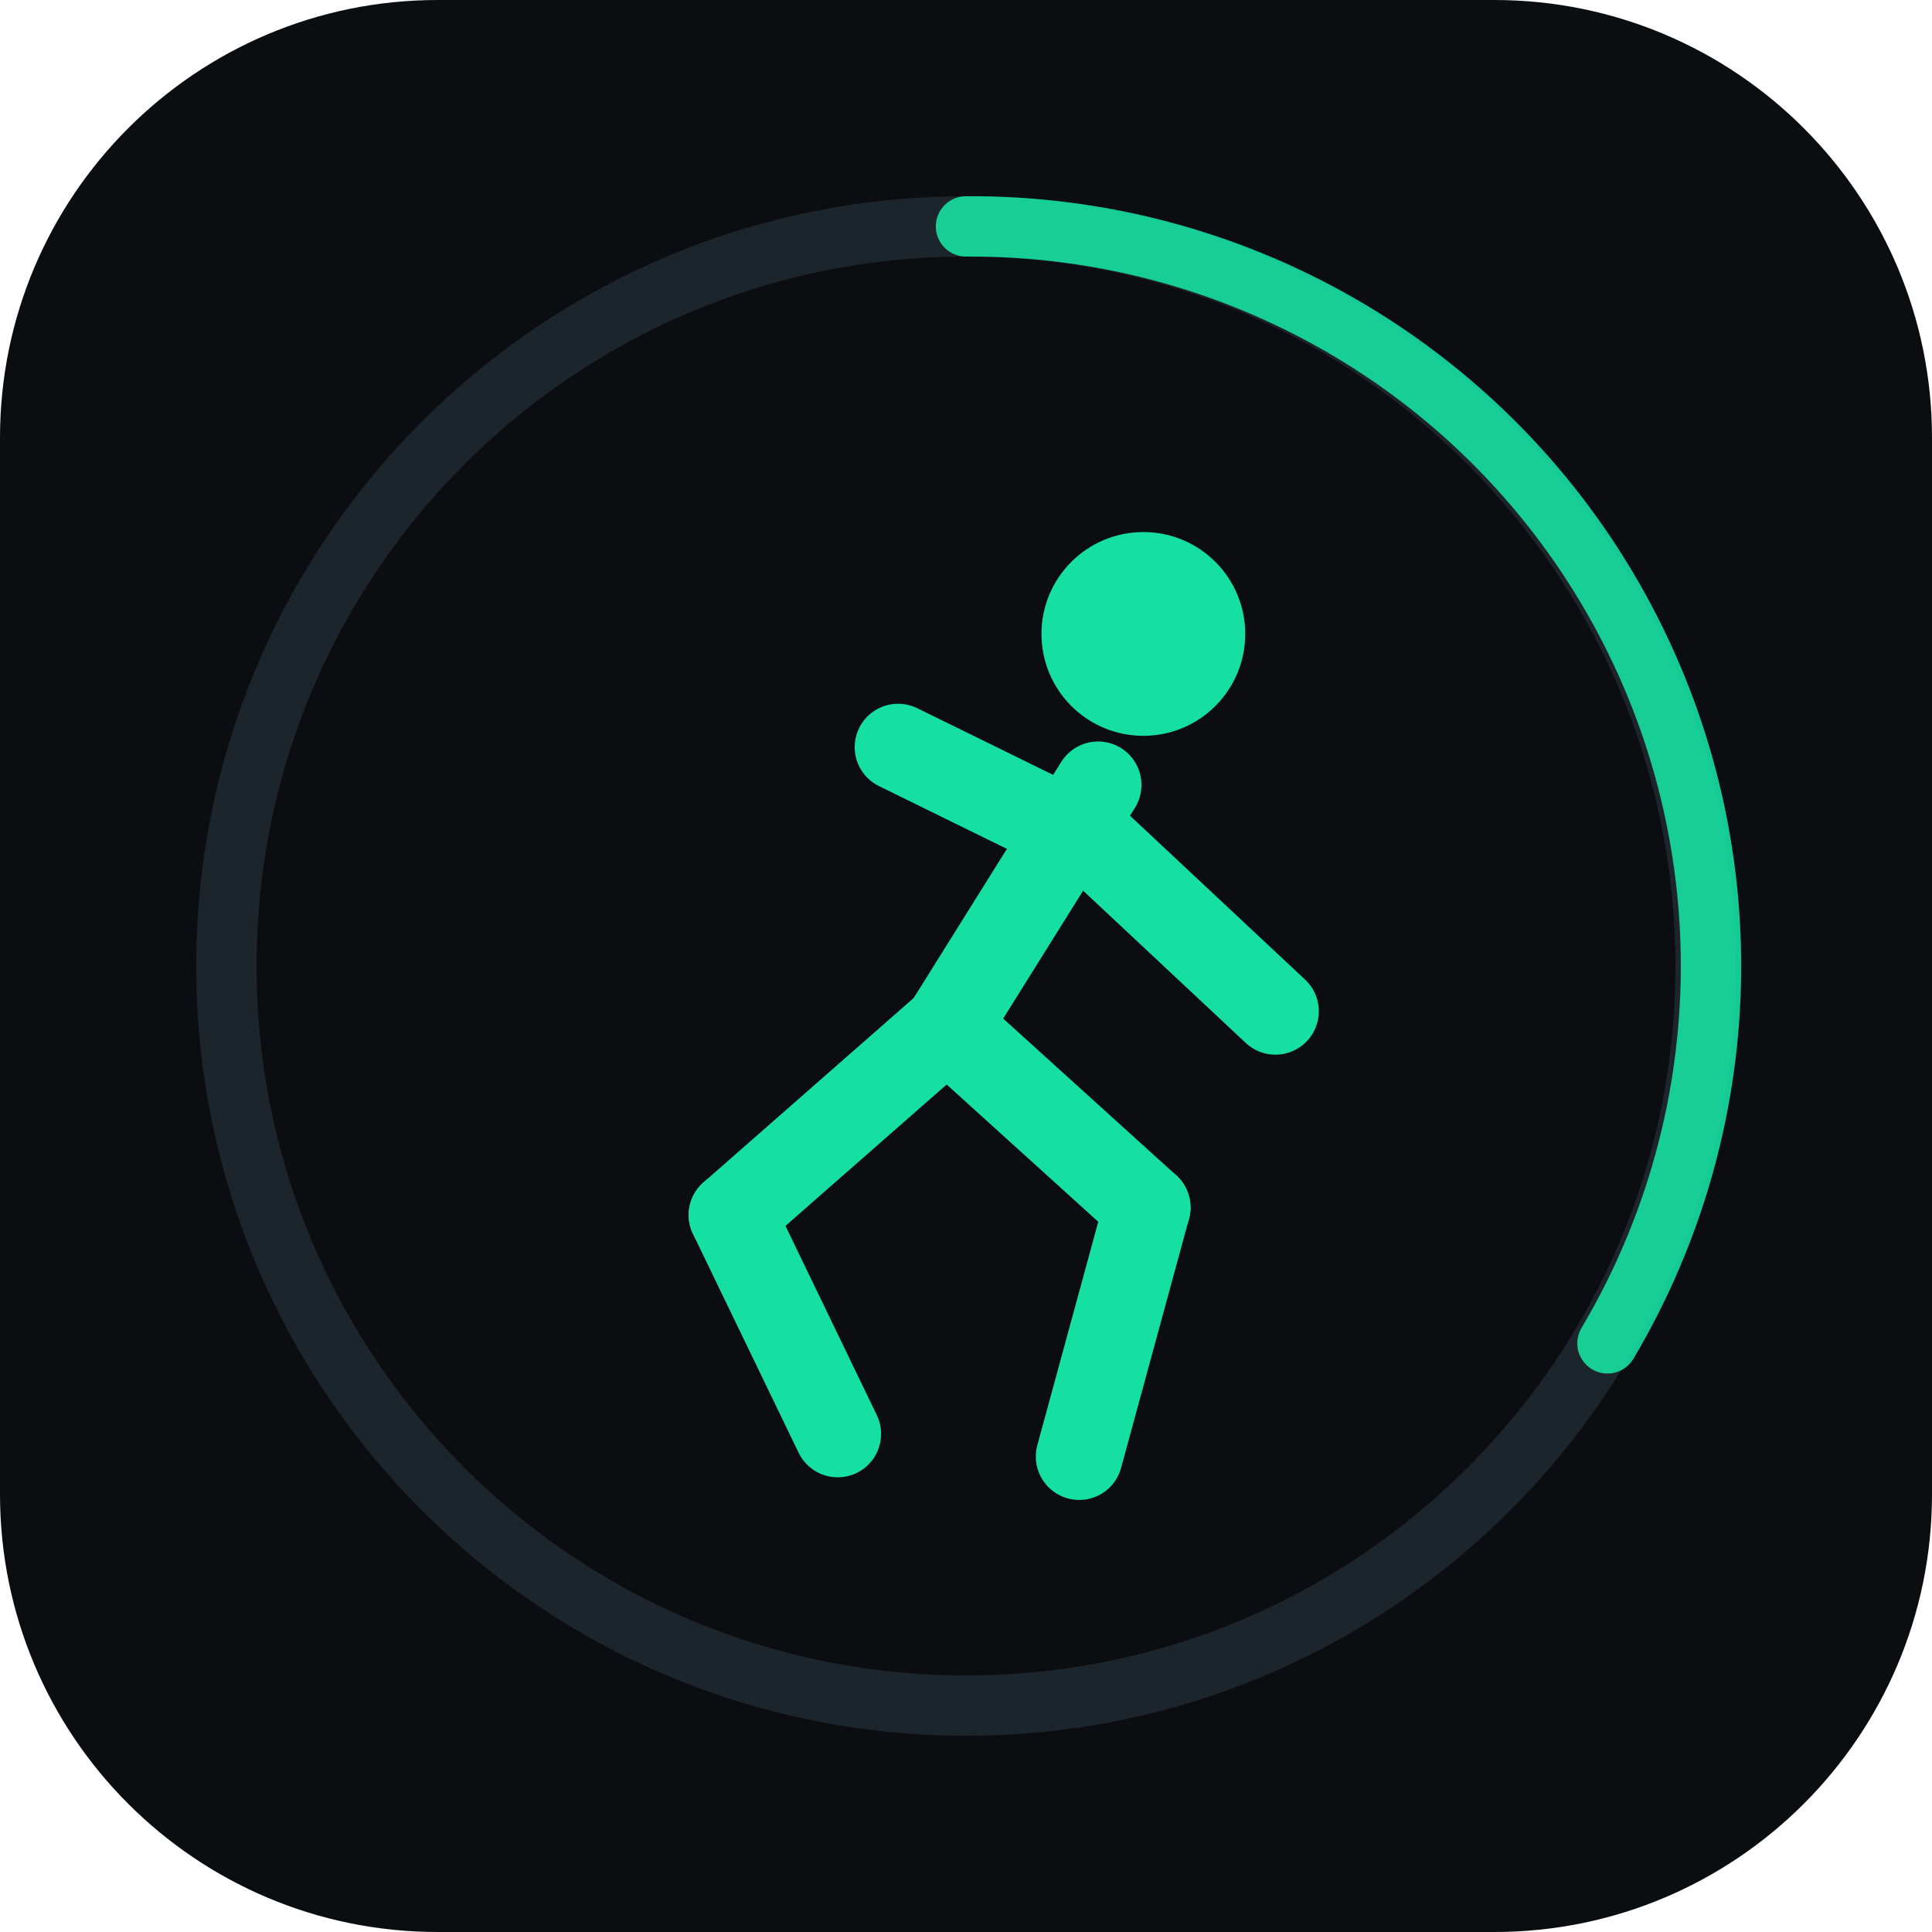
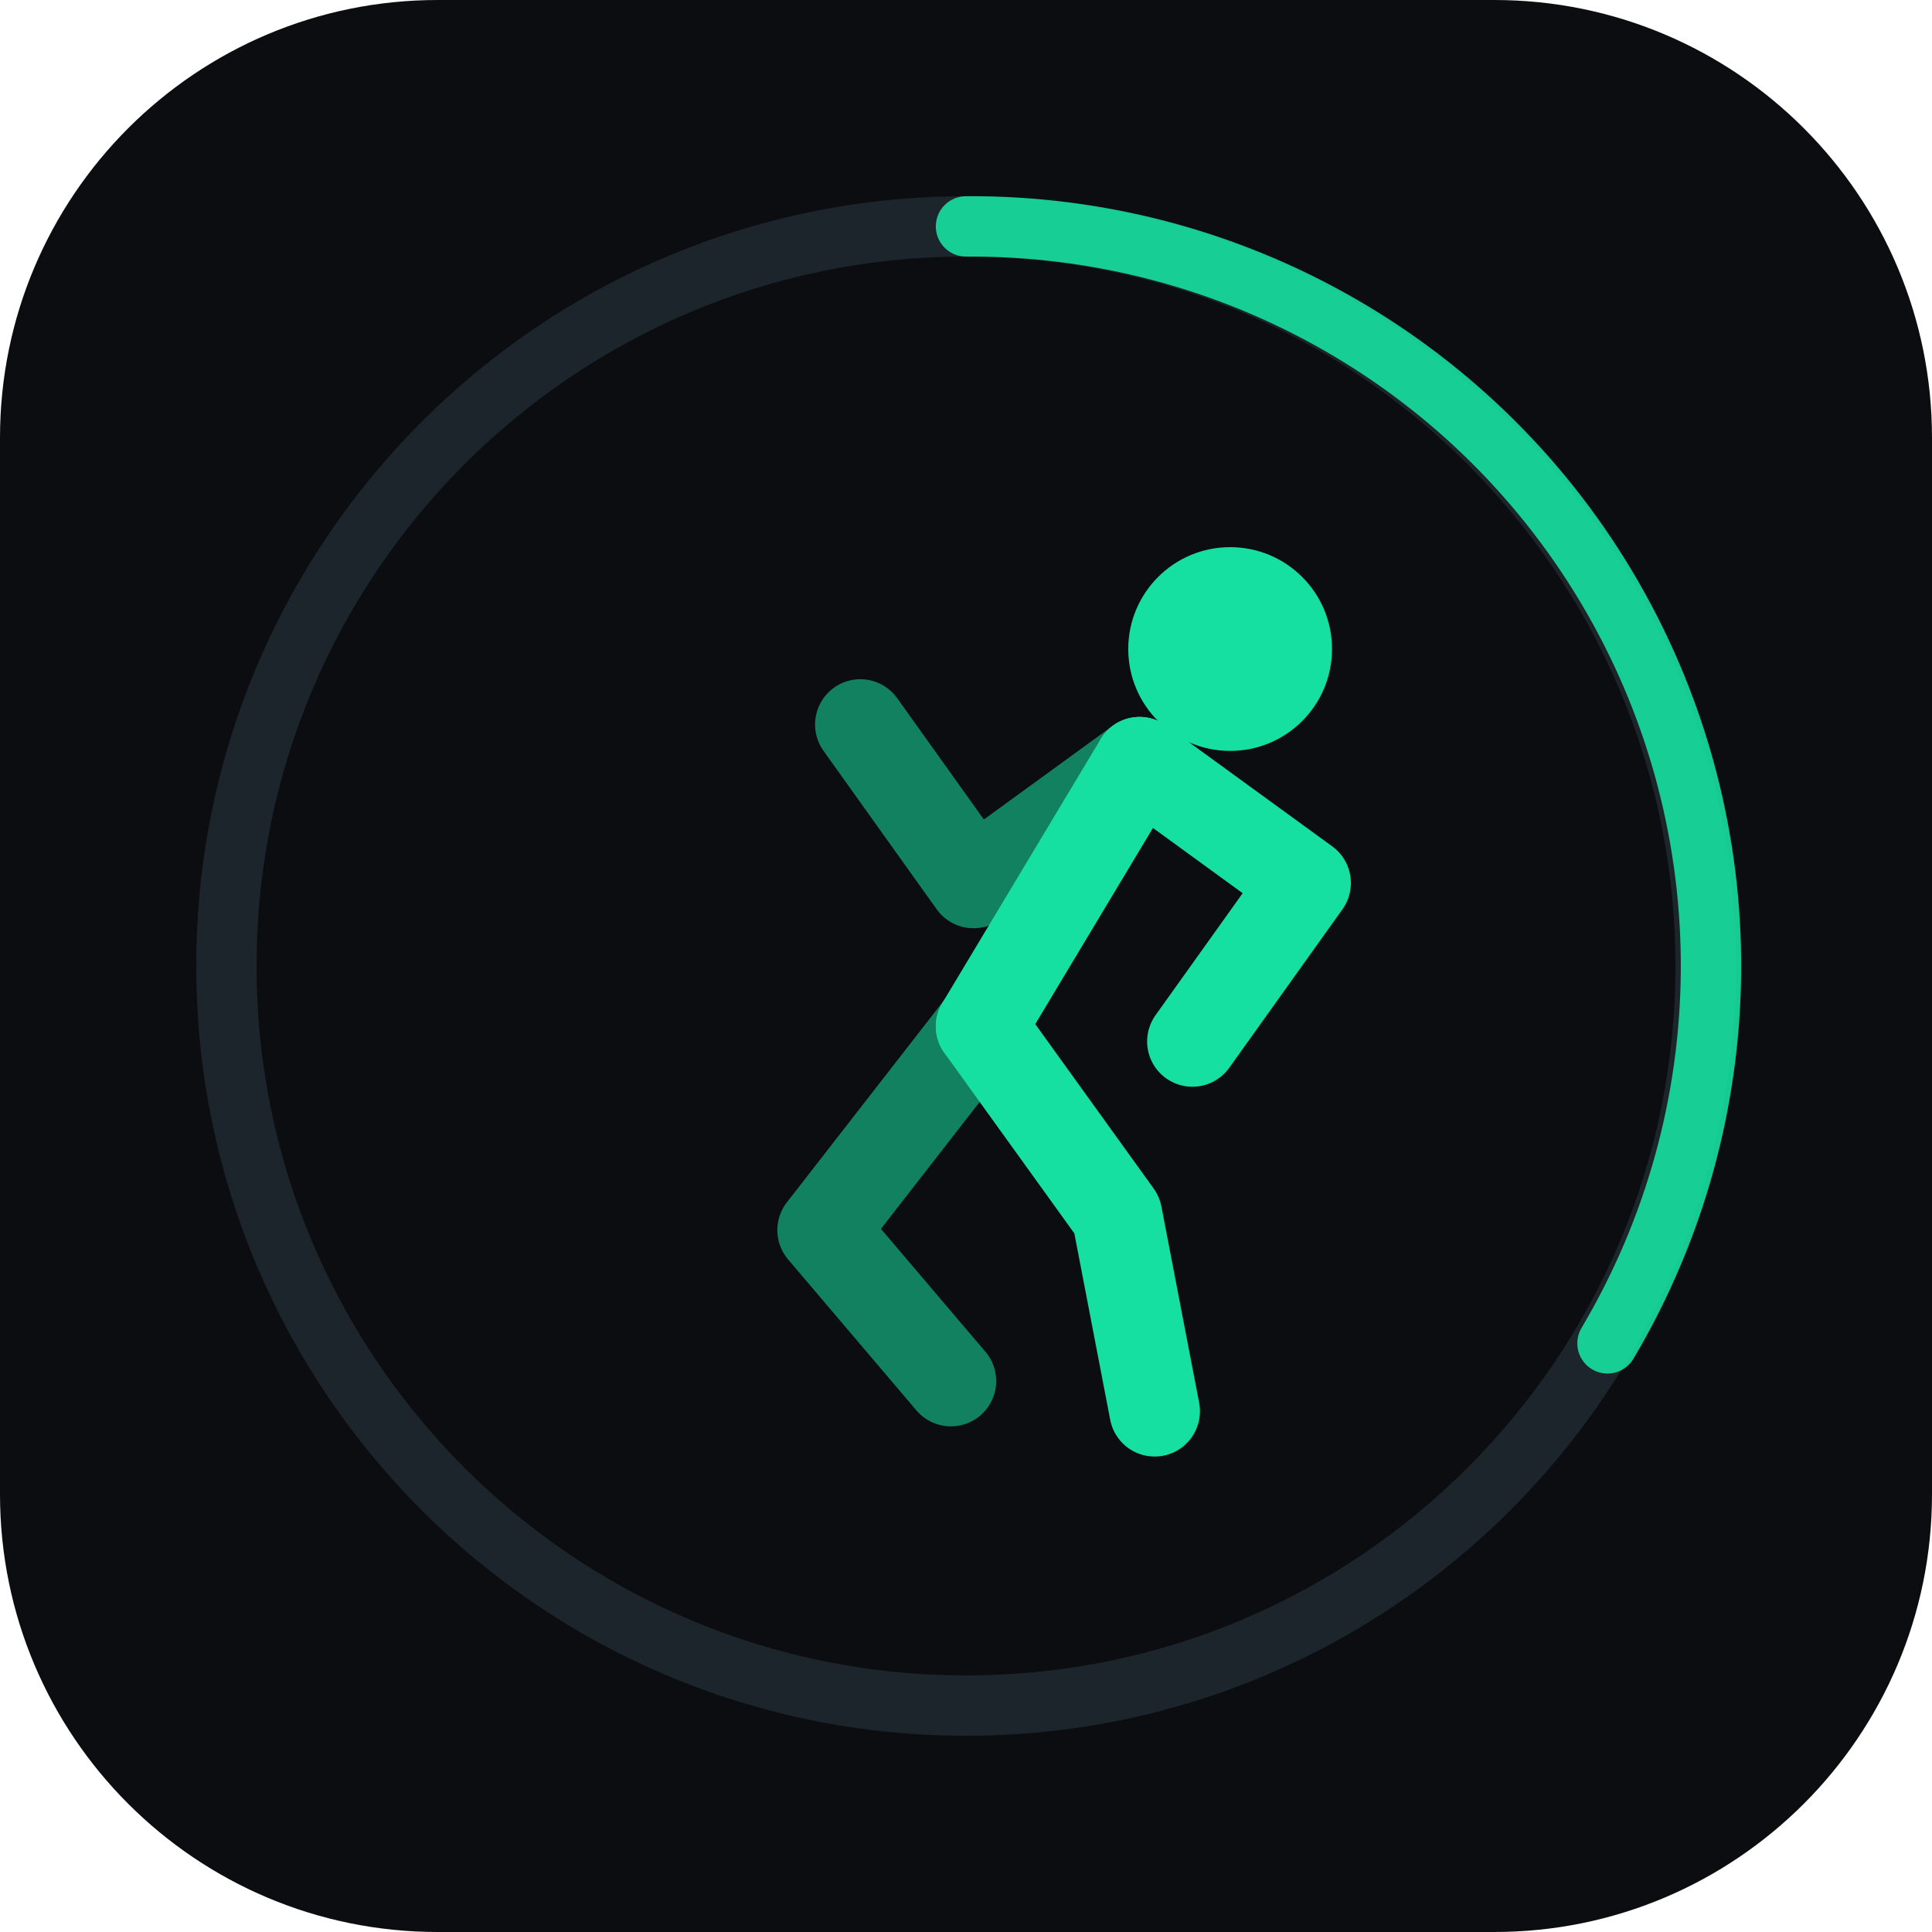
<svg xmlns="http://www.w3.org/2000/svg" viewBox="0 0 512 512" width="512" height="512">
  <rect width="512" height="512" rx="116" fill="#0b0d10" />
  <circle cx="256" cy="256" r="196" fill="none" stroke="#1c242c" stroke-width="16" />
  <path d="M256 60 A196 196 0 0 1 426 356" fill="none" stroke="#16e0a1" stroke-width="16" stroke-linecap="round" opacity="0.9" />
-   <g stroke="#16e0a1" stroke-width="23" stroke-linecap="round" stroke-linejoin="round" fill="none">
-     <circle cx="303" cy="168" r="27" fill="#16e0a1" stroke="none" />
-     <path d="M291 208 L251 272" />
-     <path d="M291 224 L338 268" />
-     <path d="M291 224 L238 198" />
-     <path d="M251 272 L304 320" />
-     <path d="M304 320 L286 386" />
-     <path d="M251 272 L194 322" />
-     <path d="M194 322 L222 380" />
+   <g stroke="#16e0a1" stroke-width="24" stroke-linecap="round" stroke-linejoin="round" fill="none">
+     <path d="M302 202 L258 234 L228 192" stroke-opacity="0.55" />
+     <path d="M260 272 L218 326 L252 366" stroke-opacity="0.55" />
+     <path d="M260 272 L302 202" />
+     <circle cx="326" cy="172" r="27" fill="#16e0a1" stroke="none" />
+     <path d="M260 272 L296 322 L306 374" />
+     <path d="M302 202 L346 234 L316 276" />
  </g>
</svg>
